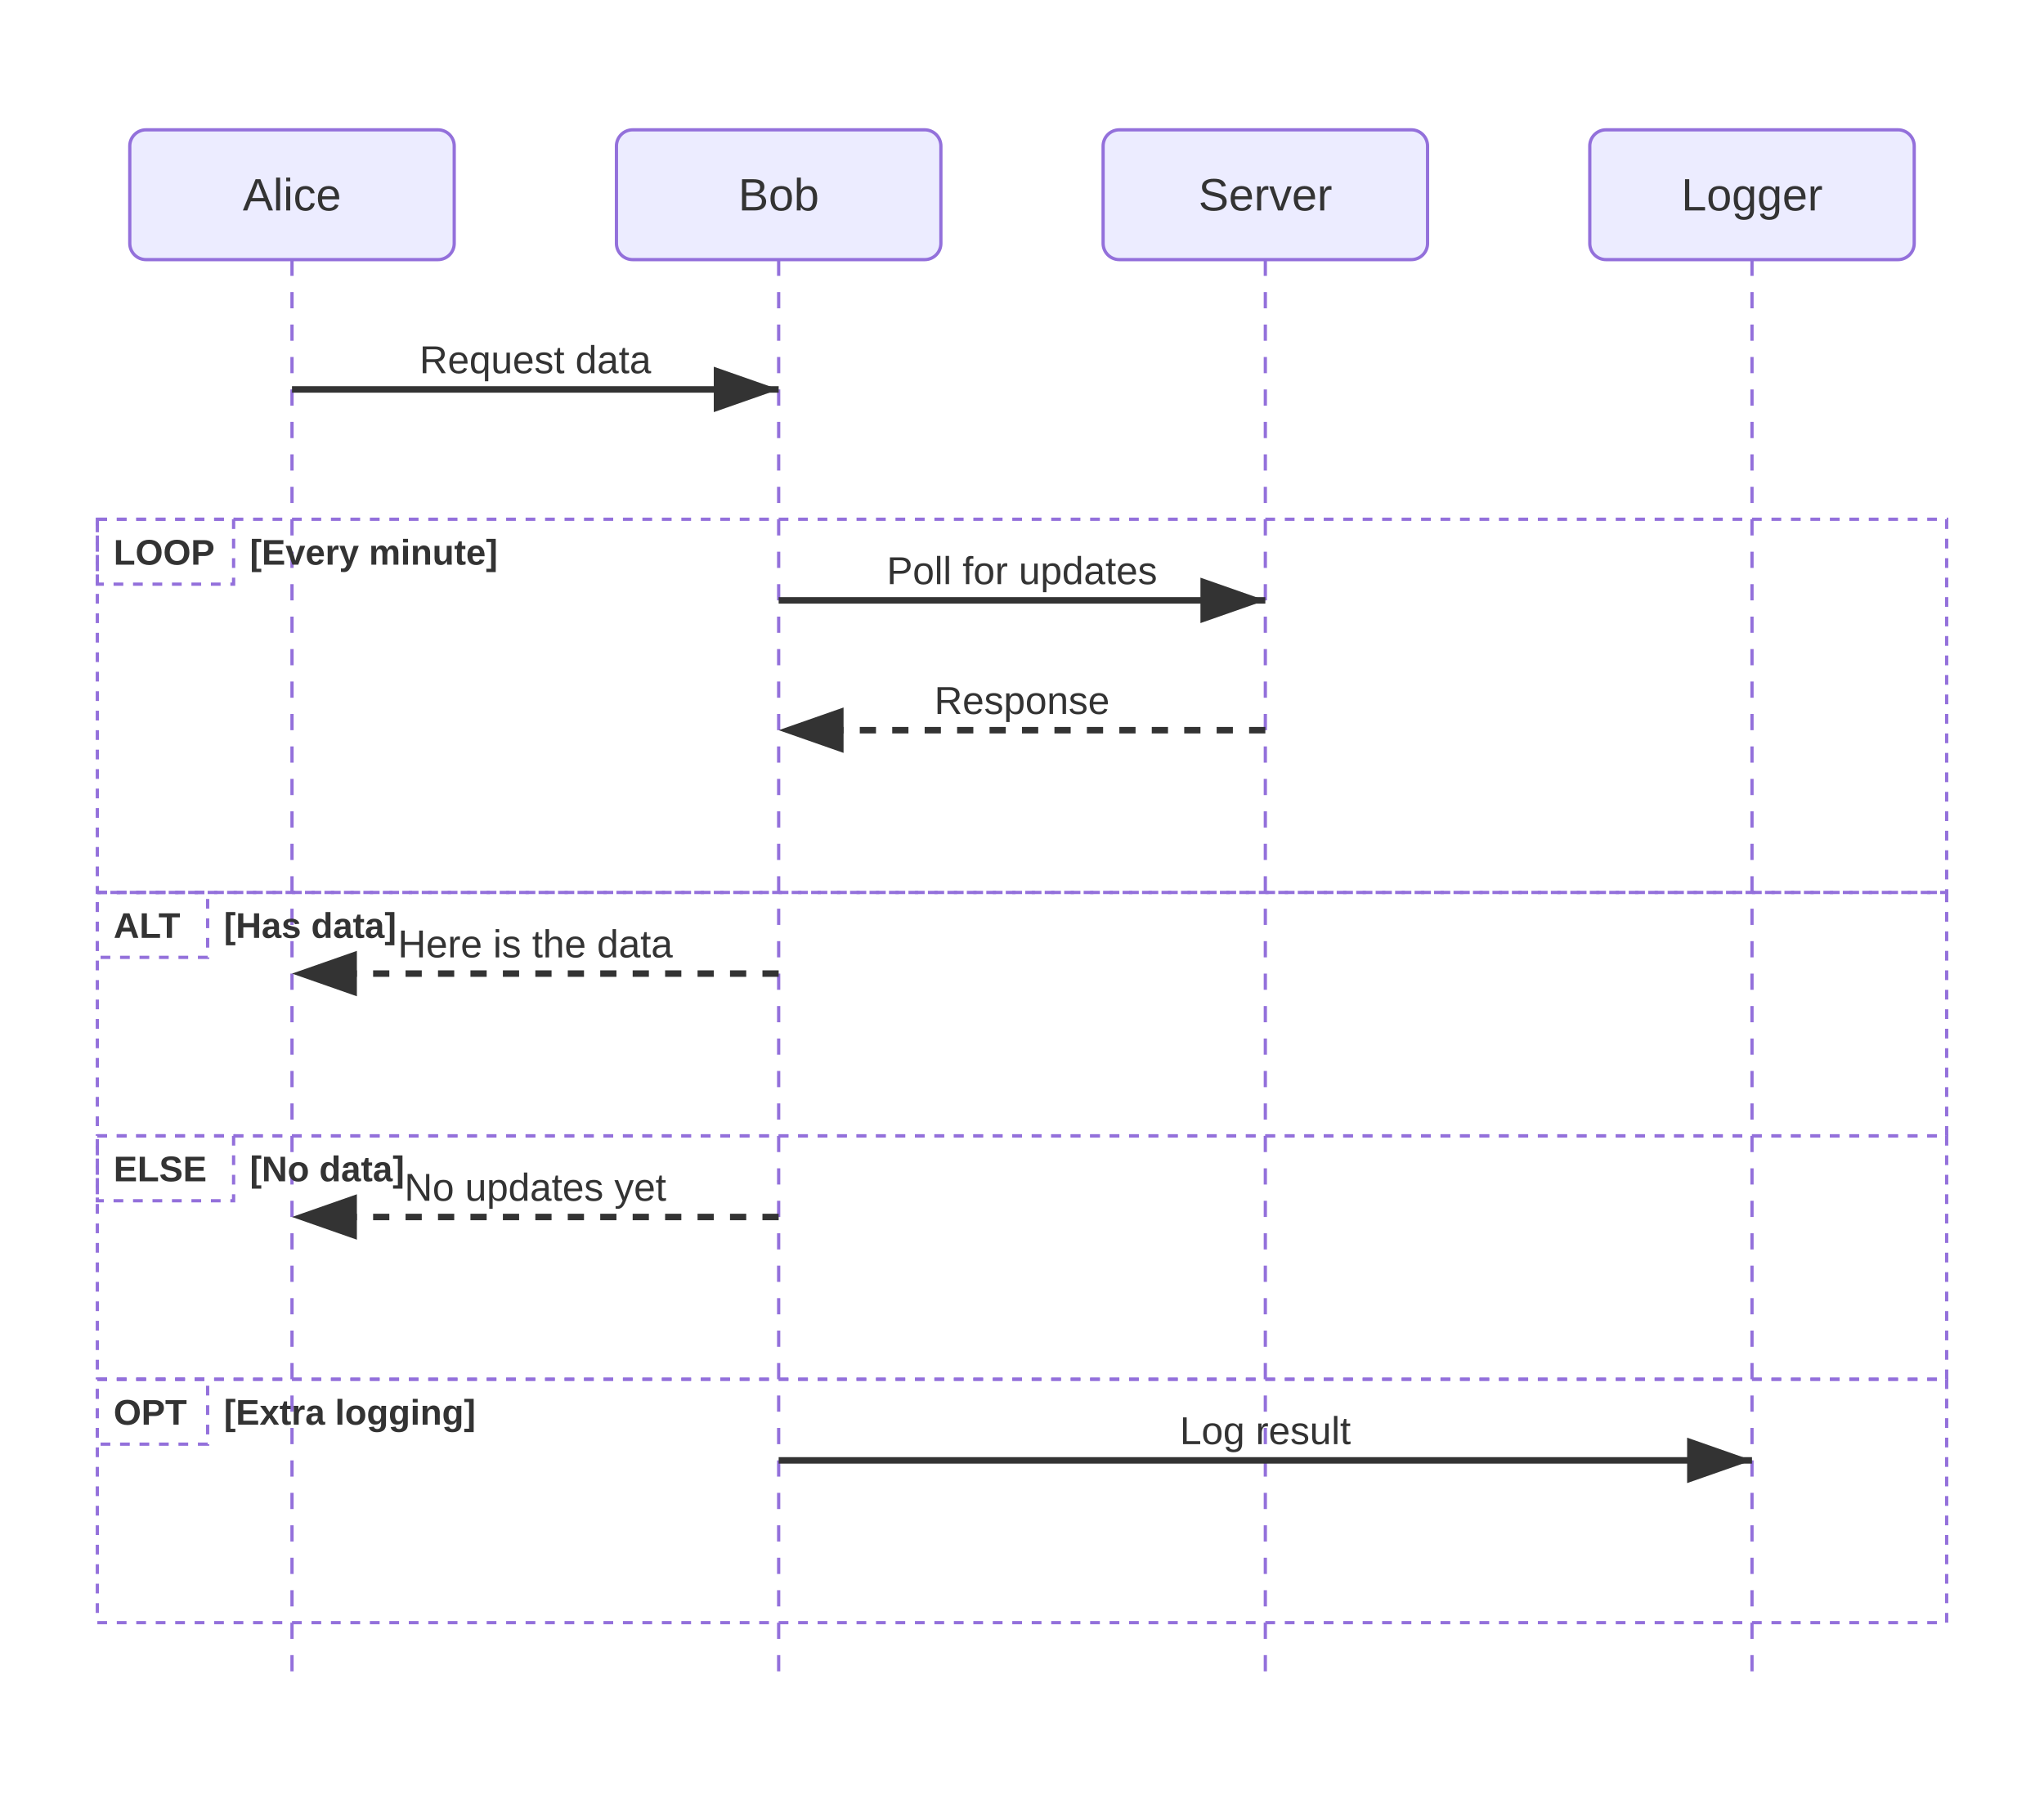
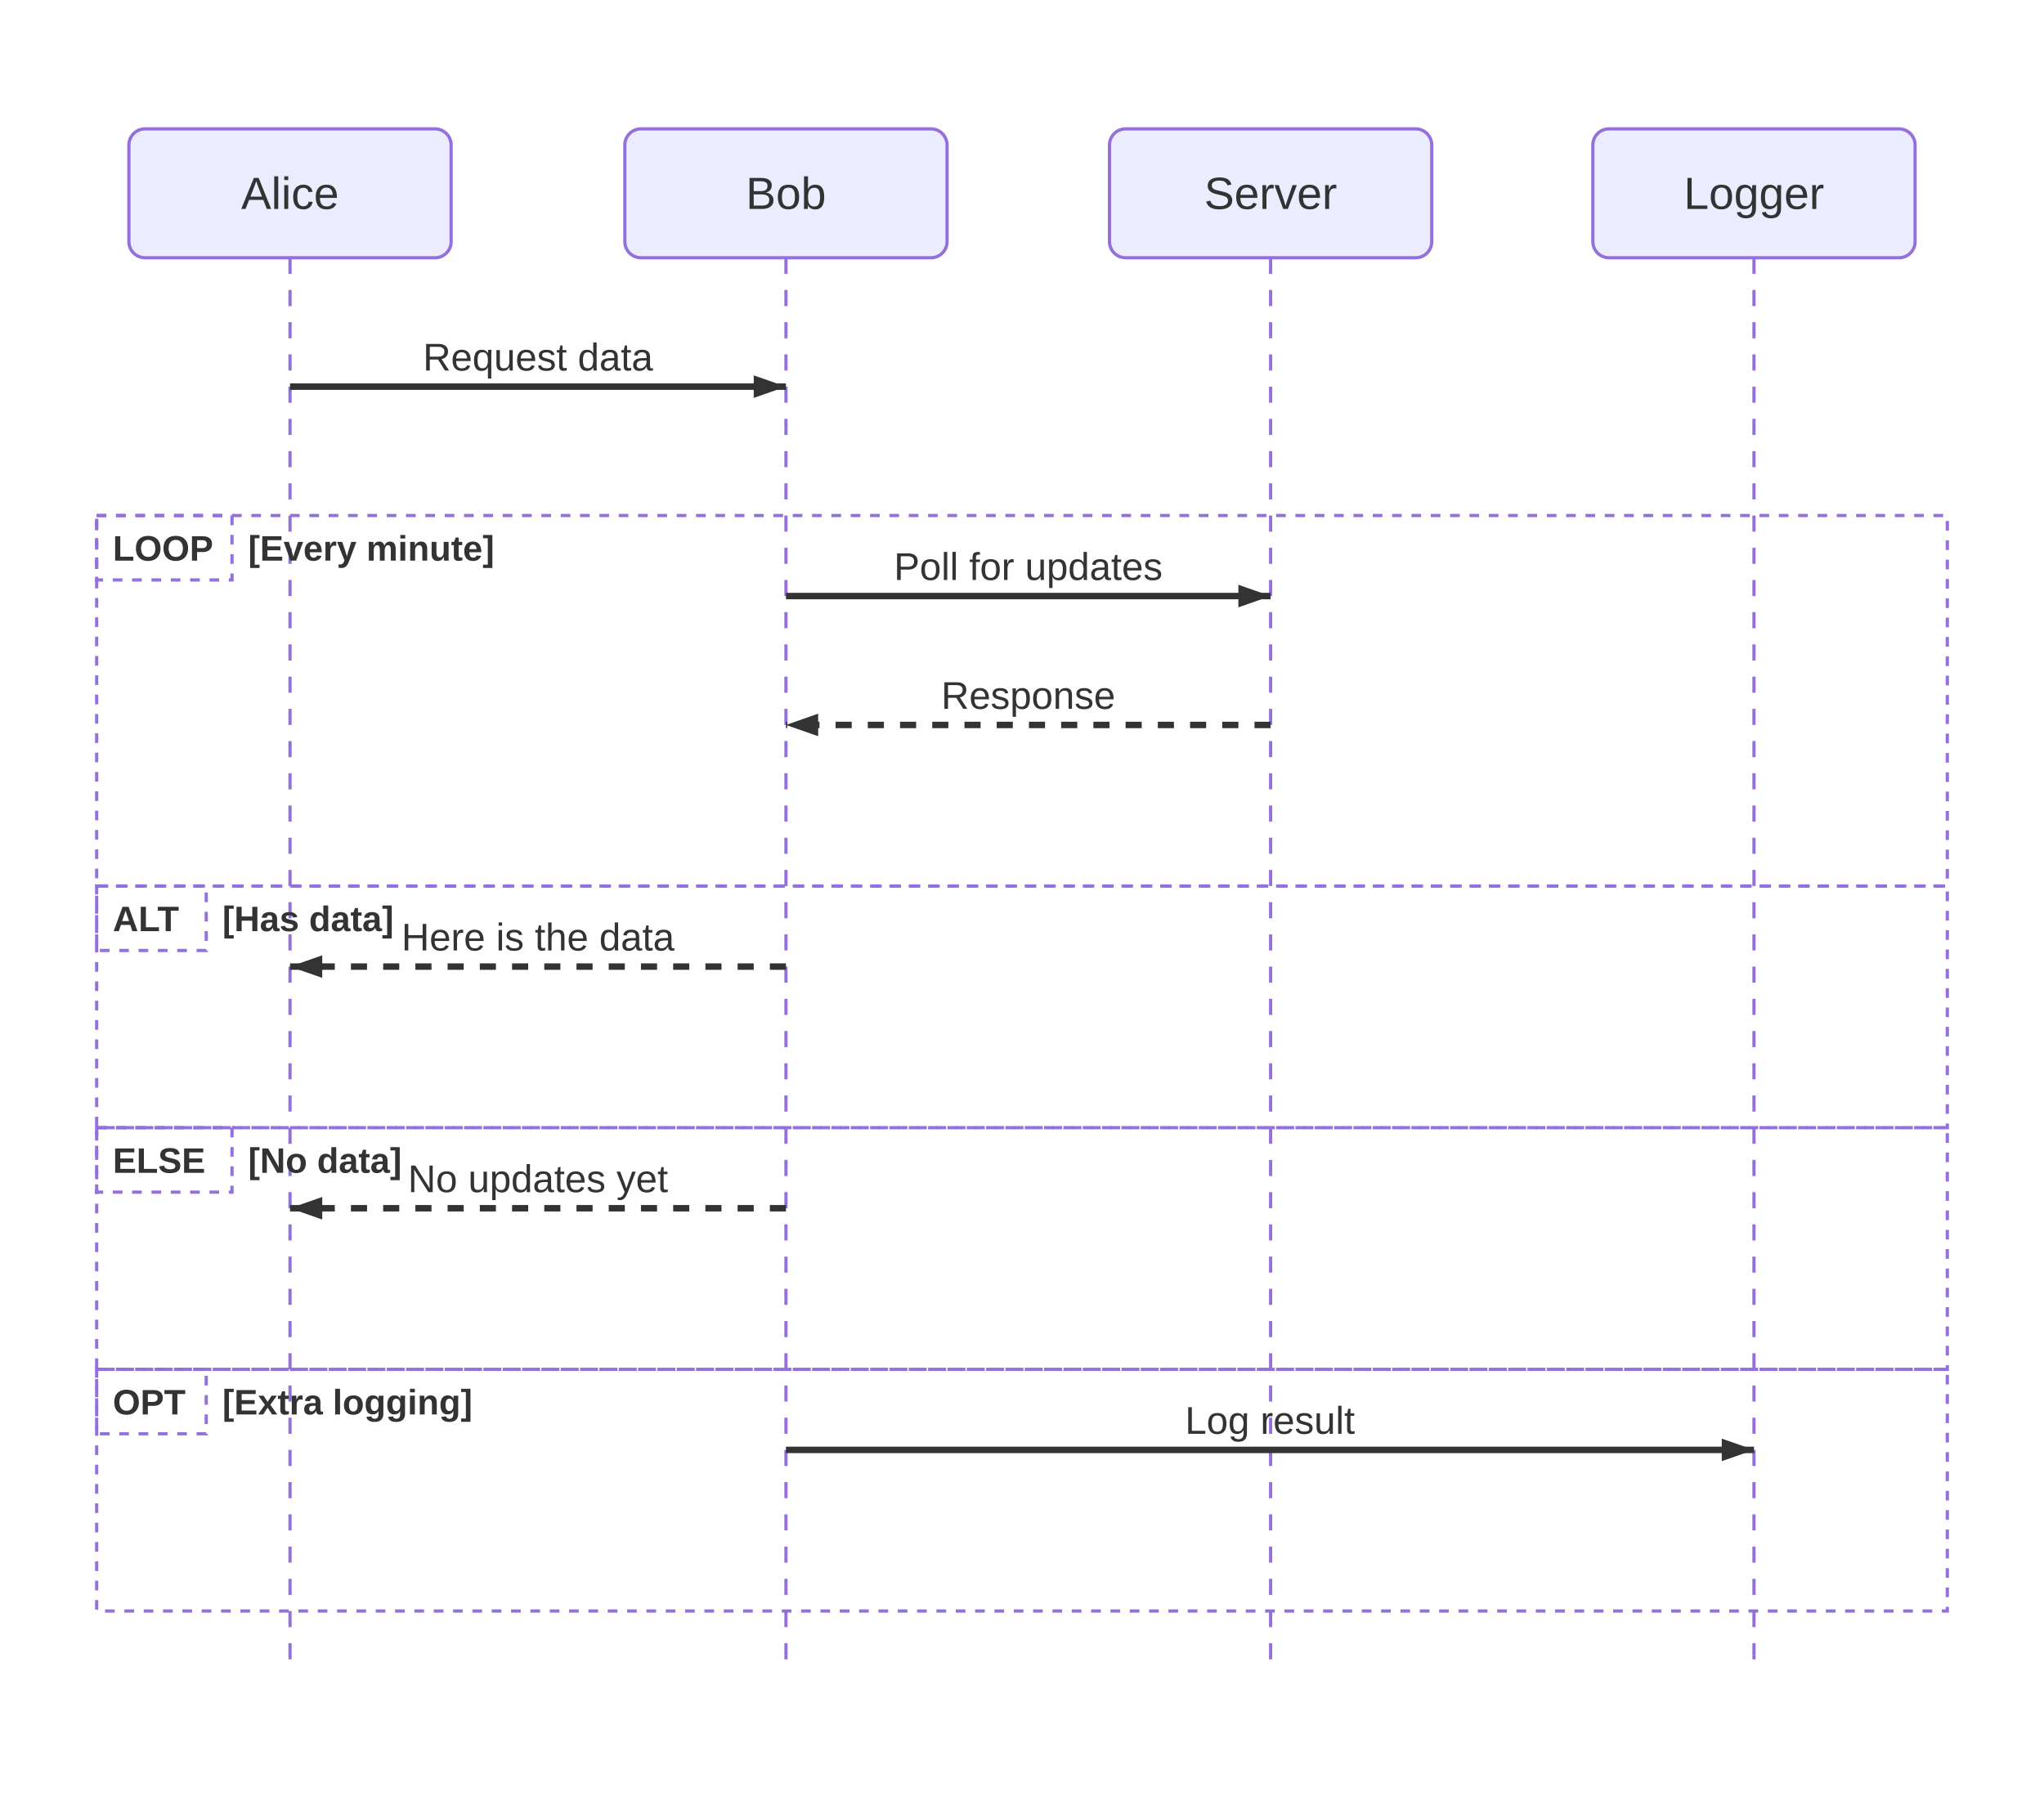
- <svg xmlns="http://www.w3.org/2000/svg" viewBox="-20.0 -20 630 560" width="630" height="560" style="background-color: white">
+ <svg xmlns="http://www.w3.org/2000/svg" viewBox="-20.0 -20 634.3 560" width="634.3" height="560" style="background-color: white">
  <defs>
-     <marker id="seq-arrow" markerWidth="10" markerHeight="7" refX="10" refY="3.5" orient="auto">
+     <marker id="seq-arrow" markerWidth="10" markerHeight="7" refX="10" refY="3.5" orient="auto" markerUnits="userSpaceOnUse">
      <polygon points="0 0, 10 3.5, 0 7" fill="#333333" />
    </marker>
-     <marker id="seq-arrow-open" markerWidth="10" markerHeight="7" refX="10" refY="3.5" orient="auto">
+     <marker id="seq-arrow-open" markerWidth="10" markerHeight="7" refX="10" refY="3.5" orient="auto" markerUnits="userSpaceOnUse">
      <polyline points="0 0, 10 3.5, 0 7" fill="none" stroke="#333333" stroke-width="1.5" />
    </marker>
-     <marker id="seq-cross" markerWidth="10" markerHeight="10" refX="5" refY="5" orient="auto">
+     <marker id="seq-cross" markerWidth="10" markerHeight="10" refX="5" refY="5" orient="auto" markerUnits="userSpaceOnUse">
      <line x1="0" y1="0" x2="10" y2="10" stroke="#333333" stroke-width="2" />
      <line x1="10" y1="0" x2="0" y2="10" stroke="#333333" stroke-width="2" />
    </marker>
-     <marker id="seq-async" markerWidth="10" markerHeight="7" refX="10" refY="3.5" orient="auto">
+     <marker id="seq-async" markerWidth="10" markerHeight="7" refX="10" refY="3.5" orient="auto" markerUnits="userSpaceOnUse">
      <polyline points="0 0, 10 3.5, 0 7" fill="none" stroke="#333333" stroke-width="1.5" />
    </marker>
  </defs>
  <style>.seq-participant rect { fill: #ECECFF; stroke: #9370DB; stroke-width: 1; }
.seq-participant text { fill: #333333; font-family: "trebuchet ms", verdana, arial, sans-serif, "Apple Color Emoji", "Segoe UI Emoji", "Noto Color Emoji", "Twemoji Mozilla"; font-size: 14px; }
.seq-lifeline { stroke: #9370DB; stroke-width: 1; stroke-dasharray: 5,5; }
.seq-message line, .seq-message path { stroke: #333333; stroke-width: 2; }
.seq-message text { fill: #333333; font-family: "trebuchet ms", verdana, arial, sans-serif, "Apple Color Emoji", "Segoe UI Emoji", "Noto Color Emoji", "Twemoji Mozilla"; font-size: 12px; }
.seq-activation { fill: #ECECFF; stroke: #9370DB; stroke-width: 1; }
.seq-note rect { fill: #ffffcc; stroke: #aaaa33; stroke-width: 1; }
.seq-note text { fill: #333333; font-family: "trebuchet ms", verdana, arial, sans-serif, "Apple Color Emoji", "Segoe UI Emoji", "Noto Color Emoji", "Twemoji Mozilla"; font-size: 12px; }
.seq-fragment rect { fill: none; stroke: #9370DB; stroke-width: 1; stroke-dasharray: 3,3; }
.seq-fragment text { fill: #333333; font-family: "trebuchet ms", verdana, arial, sans-serif, "Apple Color Emoji", "Segoe UI Emoji", "Noto Color Emoji", "Twemoji Mozilla"; font-size: 11px; font-weight: bold; }
.seq-actor line, .seq-actor circle { stroke: #9370DB; stroke-width: 1; fill: none; }
.seq-actor text { fill: #333333; font-family: "trebuchet ms", verdana, arial, sans-serif, "Apple Color Emoji", "Segoe UI Emoji", "Noto Color Emoji", "Twemoji Mozilla"; font-size: 14px; }
</style>
  <line class="seq-lifeline" x1="70" y1="60" x2="70" y2="500" />
-   <line class="seq-lifeline" x1="220" y1="60" x2="220" y2="500" />
-   <line class="seq-lifeline" x1="370" y1="60" x2="370" y2="500" />
-   <line class="seq-lifeline" x1="520" y1="60" x2="520" y2="500" />
+   <line class="seq-lifeline" x1="223.9" y1="60" x2="223.9" y2="500" />
+   <line class="seq-lifeline" x1="374.3" y1="60" x2="374.3" y2="500" />
+   <line class="seq-lifeline" x1="524.3" y1="60" x2="524.3" y2="500" />
  <g class="seq-fragment">
-     <rect x="10" y="140" width="570" height="115" />
+     <rect x="10" y="140" width="574.3" height="115" />
    <rect x="10" y="140" width="42" height="20" fill="#e8e8e8" stroke="none" />
    <text x="15" y="154">LOOP</text>
    <text x="57" y="154">[Every minute]</text>
  </g>
  <g class="seq-fragment">
-     <rect x="10" y="255" width="570" height="75" />
+     <rect x="10" y="255" width="574.3" height="75" />
    <rect x="10" y="255" width="34" height="20" fill="#e8e8e8" stroke="none" />
    <text x="15" y="269">ALT</text>
    <text x="49" y="269">[Has data]</text>
  </g>
  <g class="seq-fragment">
-     <rect x="10" y="330" width="570" height="75" />
+     <rect x="10" y="330" width="574.3" height="75" />
    <rect x="10" y="330" width="42" height="20" fill="#e8e8e8" stroke="none" />
    <text x="15" y="344">ELSE</text>
    <text x="57" y="344">[No data]</text>
  </g>
  <g class="seq-fragment">
-     <rect x="10" y="405" width="570" height="75" />
+     <rect x="10" y="405" width="574.3" height="75" />
    <rect x="10" y="405" width="34" height="20" fill="#e8e8e8" stroke="none" />
    <text x="15" y="419">OPT</text>
    <text x="49" y="419">[Extra logging]</text>
  </g>
  <g class="seq-message">
-     <line x1="70" y1="100" x2="220" y2="100" marker-end="url(#seq-arrow)" />
-     <text x="145" text-anchor="middle" y="95">Request data</text>
+     <line x1="70" y1="100" x2="223.9" y2="100" marker-end="url(#seq-arrow)" />
+     <text x="146.95" text-anchor="middle" y="95">Request data</text>
  </g>
  <g class="seq-message">
-     <line x1="220" y1="165" x2="370" y2="165" marker-end="url(#seq-arrow)" />
-     <text x="295" text-anchor="middle" y="160">Poll for updates</text>
+     <line x1="223.9" y1="165" x2="374.3" y2="165" marker-end="url(#seq-arrow)" />
+     <text x="299.1" text-anchor="middle" y="160">Poll for updates</text>
  </g>
  <g class="seq-message">
-     <line x1="370" y1="205" x2="220" y2="205" marker-end="url(#seq-arrow)" stroke-dasharray="5,5" />
-     <text x="295" text-anchor="middle" y="200">Response</text>
+     <line x1="374.3" y1="205" x2="223.9" y2="205" marker-end="url(#seq-arrow)" stroke-dasharray="5,5" />
+     <text x="299.1" text-anchor="middle" y="200">Response</text>
  </g>
  <g class="seq-message">
-     <line x1="220" y1="280" x2="70" y2="280" marker-end="url(#seq-arrow)" stroke-dasharray="5,5" />
-     <text x="145" text-anchor="middle" y="275">Here is the data</text>
+     <line x1="223.9" y1="280" x2="70" y2="280" marker-end="url(#seq-arrow)" stroke-dasharray="5,5" />
+     <text x="146.95" text-anchor="middle" y="275">Here is the data</text>
  </g>
  <g class="seq-message">
-     <line x1="220" y1="355" x2="70" y2="355" marker-end="url(#seq-arrow)" stroke-dasharray="5,5" />
-     <text x="145" text-anchor="middle" y="350">No updates yet</text>
+     <line x1="223.9" y1="355" x2="70" y2="355" marker-end="url(#seq-arrow)" stroke-dasharray="5,5" />
+     <text x="146.95" text-anchor="middle" y="350">No updates yet</text>
  </g>
  <g class="seq-message">
-     <line x1="220" y1="430" x2="520" y2="430" marker-end="url(#seq-arrow)" />
-     <text x="370" text-anchor="middle" y="425">Log result</text>
+     <line x1="223.9" y1="430" x2="524.3" y2="430" marker-end="url(#seq-arrow)" />
+     <text x="374.1" text-anchor="middle" y="425">Log result</text>
  </g>
  <g class="seq-participant" data-participant-id="Alice">
    <rect x="20" y="20" width="100" height="40" rx="5" />
    <text x="70" y="40" text-anchor="middle" dominant-baseline="central">Alice</text>
  </g>
  <g class="seq-participant" data-participant-id="Bob">
-     <rect x="170" y="20" width="100" height="40" rx="5" />
-     <text x="220" y="40" text-anchor="middle" dominant-baseline="central">Bob</text>
+     <rect x="173.9" y="20" width="100" height="40" rx="5" />
+     <text x="223.9" y="40" text-anchor="middle" dominant-baseline="central">Bob</text>
  </g>
  <g class="seq-participant" data-participant-id="Server">
-     <rect x="320" y="20" width="100" height="40" rx="5" />
-     <text x="370" y="40" text-anchor="middle" dominant-baseline="central">Server</text>
+     <rect x="324.3" y="20" width="100" height="40" rx="5" />
+     <text x="374.3" y="40" text-anchor="middle" dominant-baseline="central">Server</text>
  </g>
  <g class="seq-participant" data-participant-id="Logger">
-     <rect x="470" y="20" width="100" height="40" rx="5" />
-     <text x="520" y="40" text-anchor="middle" dominant-baseline="central">Logger</text>
+     <rect x="474.3" y="20" width="100" height="40" rx="5" />
+     <text x="524.3" y="40" text-anchor="middle" dominant-baseline="central">Logger</text>
  </g>
</svg>
